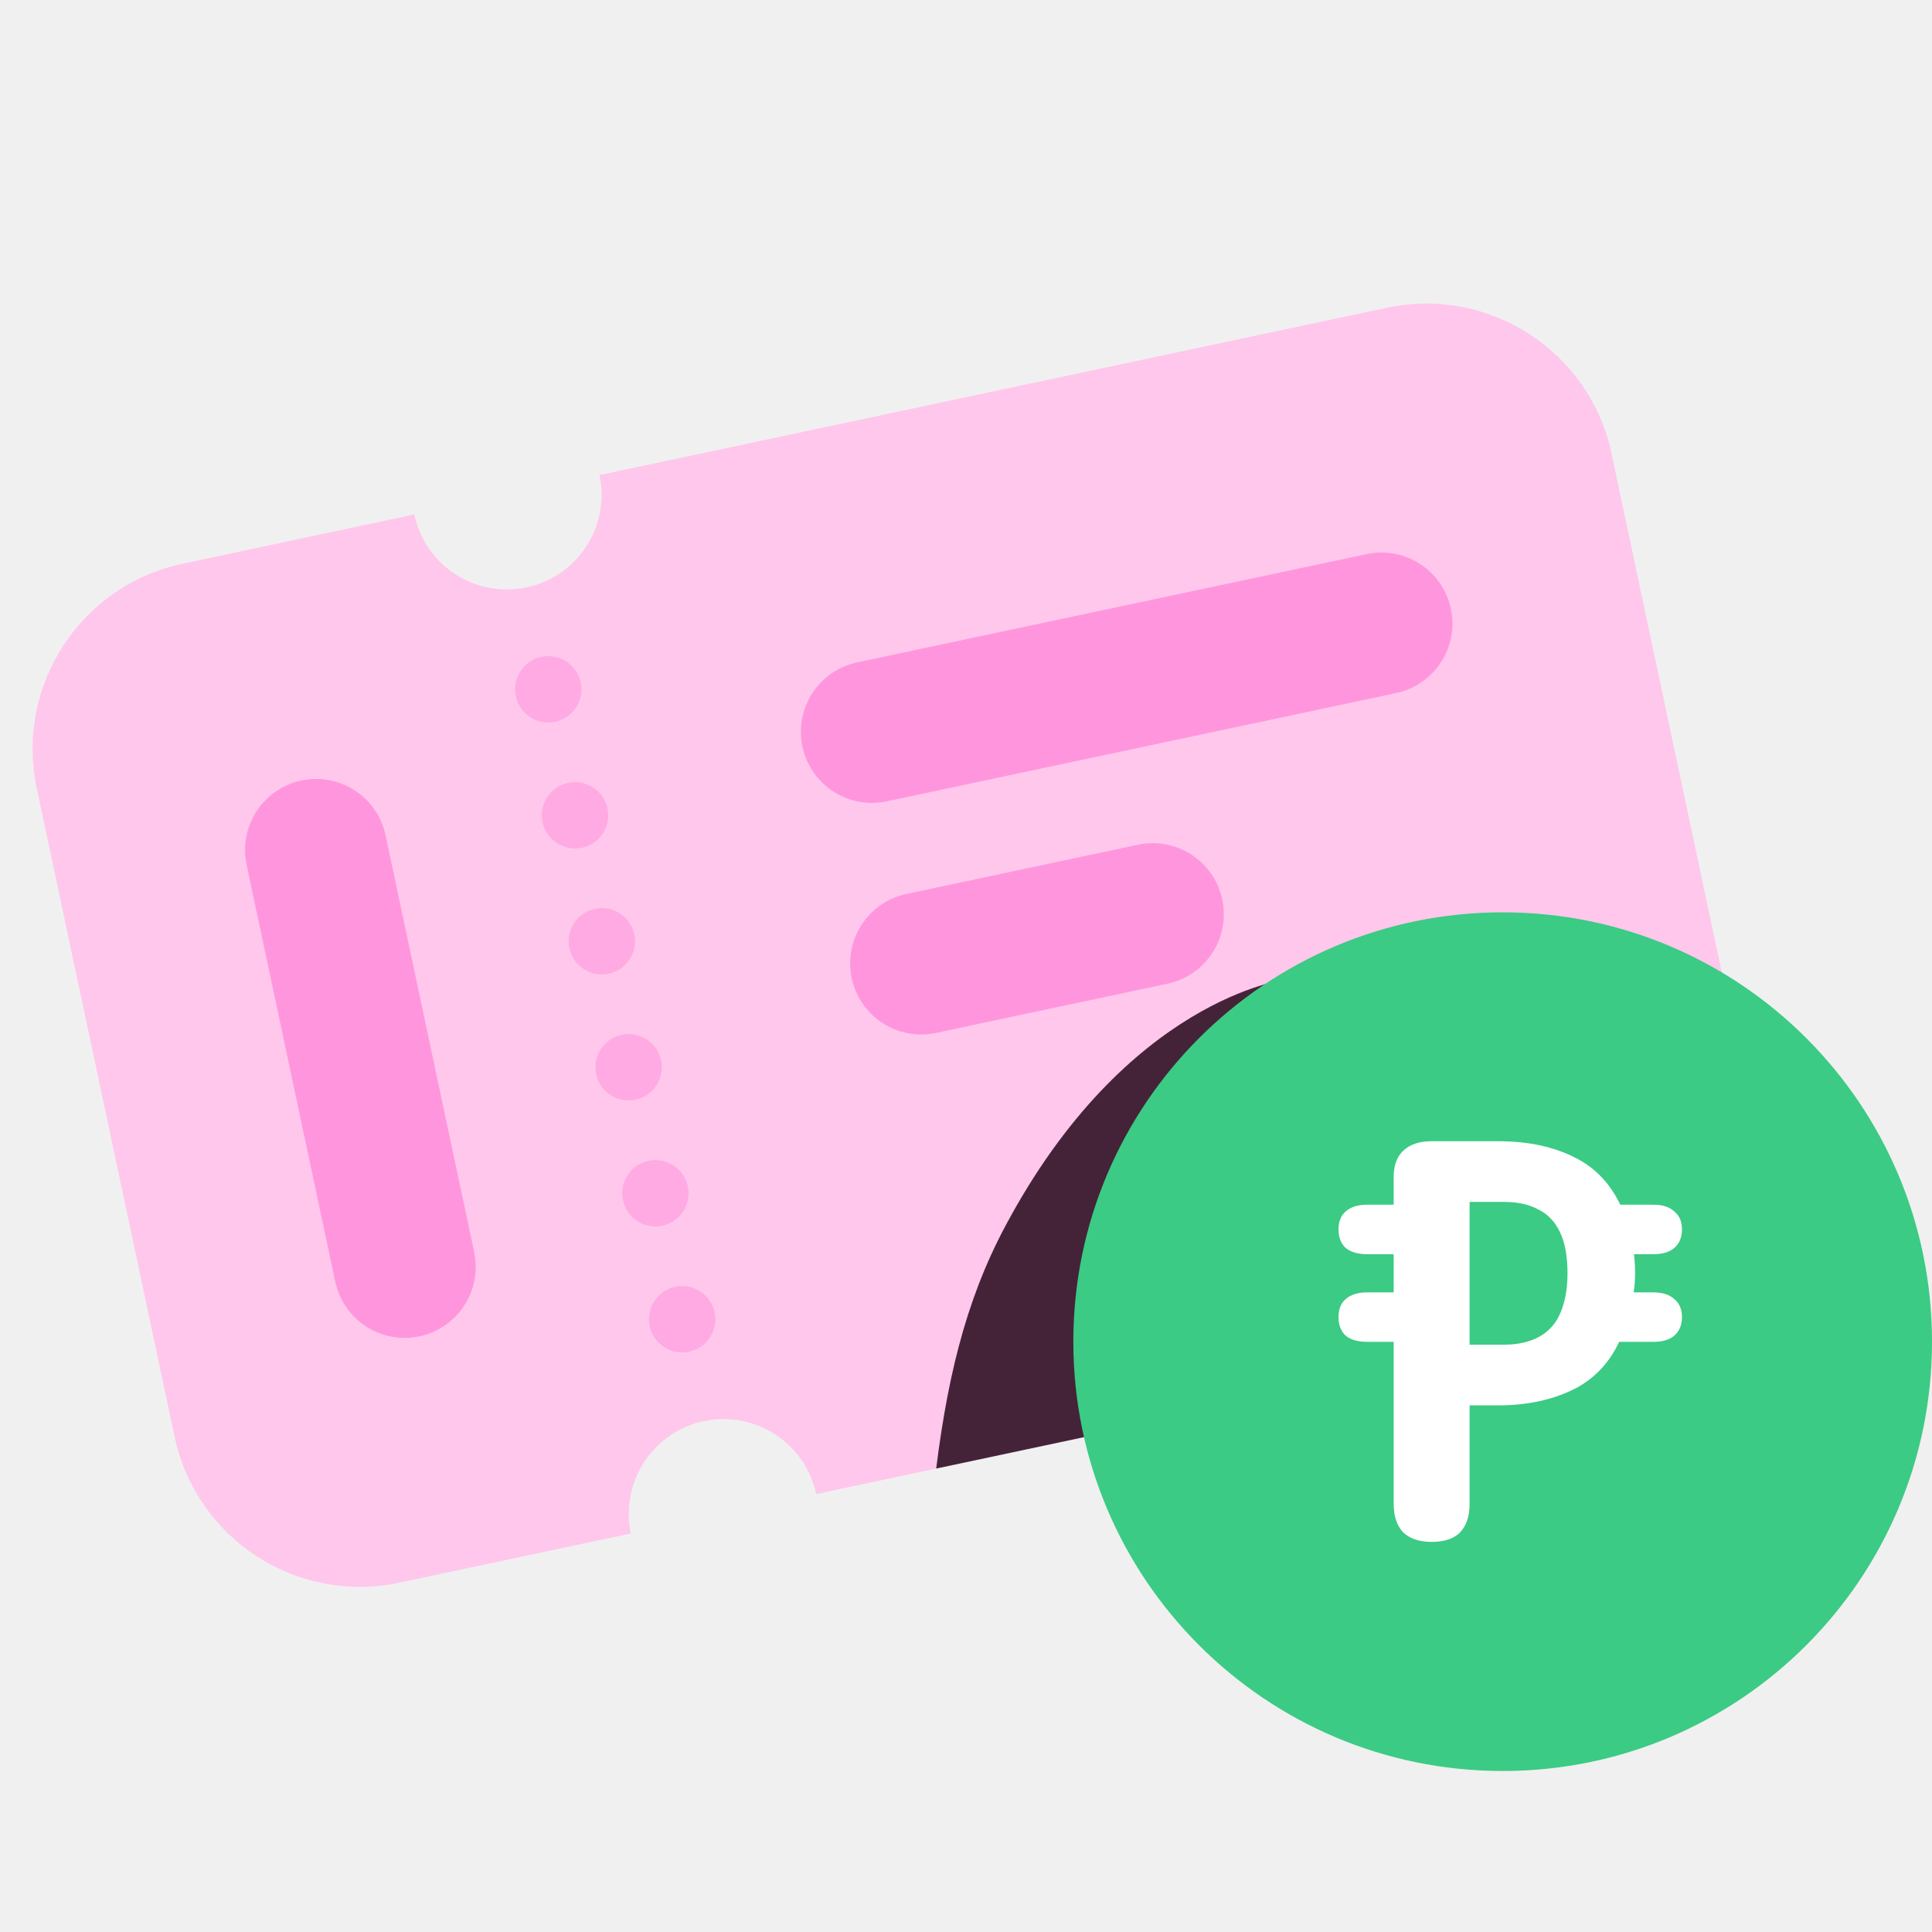
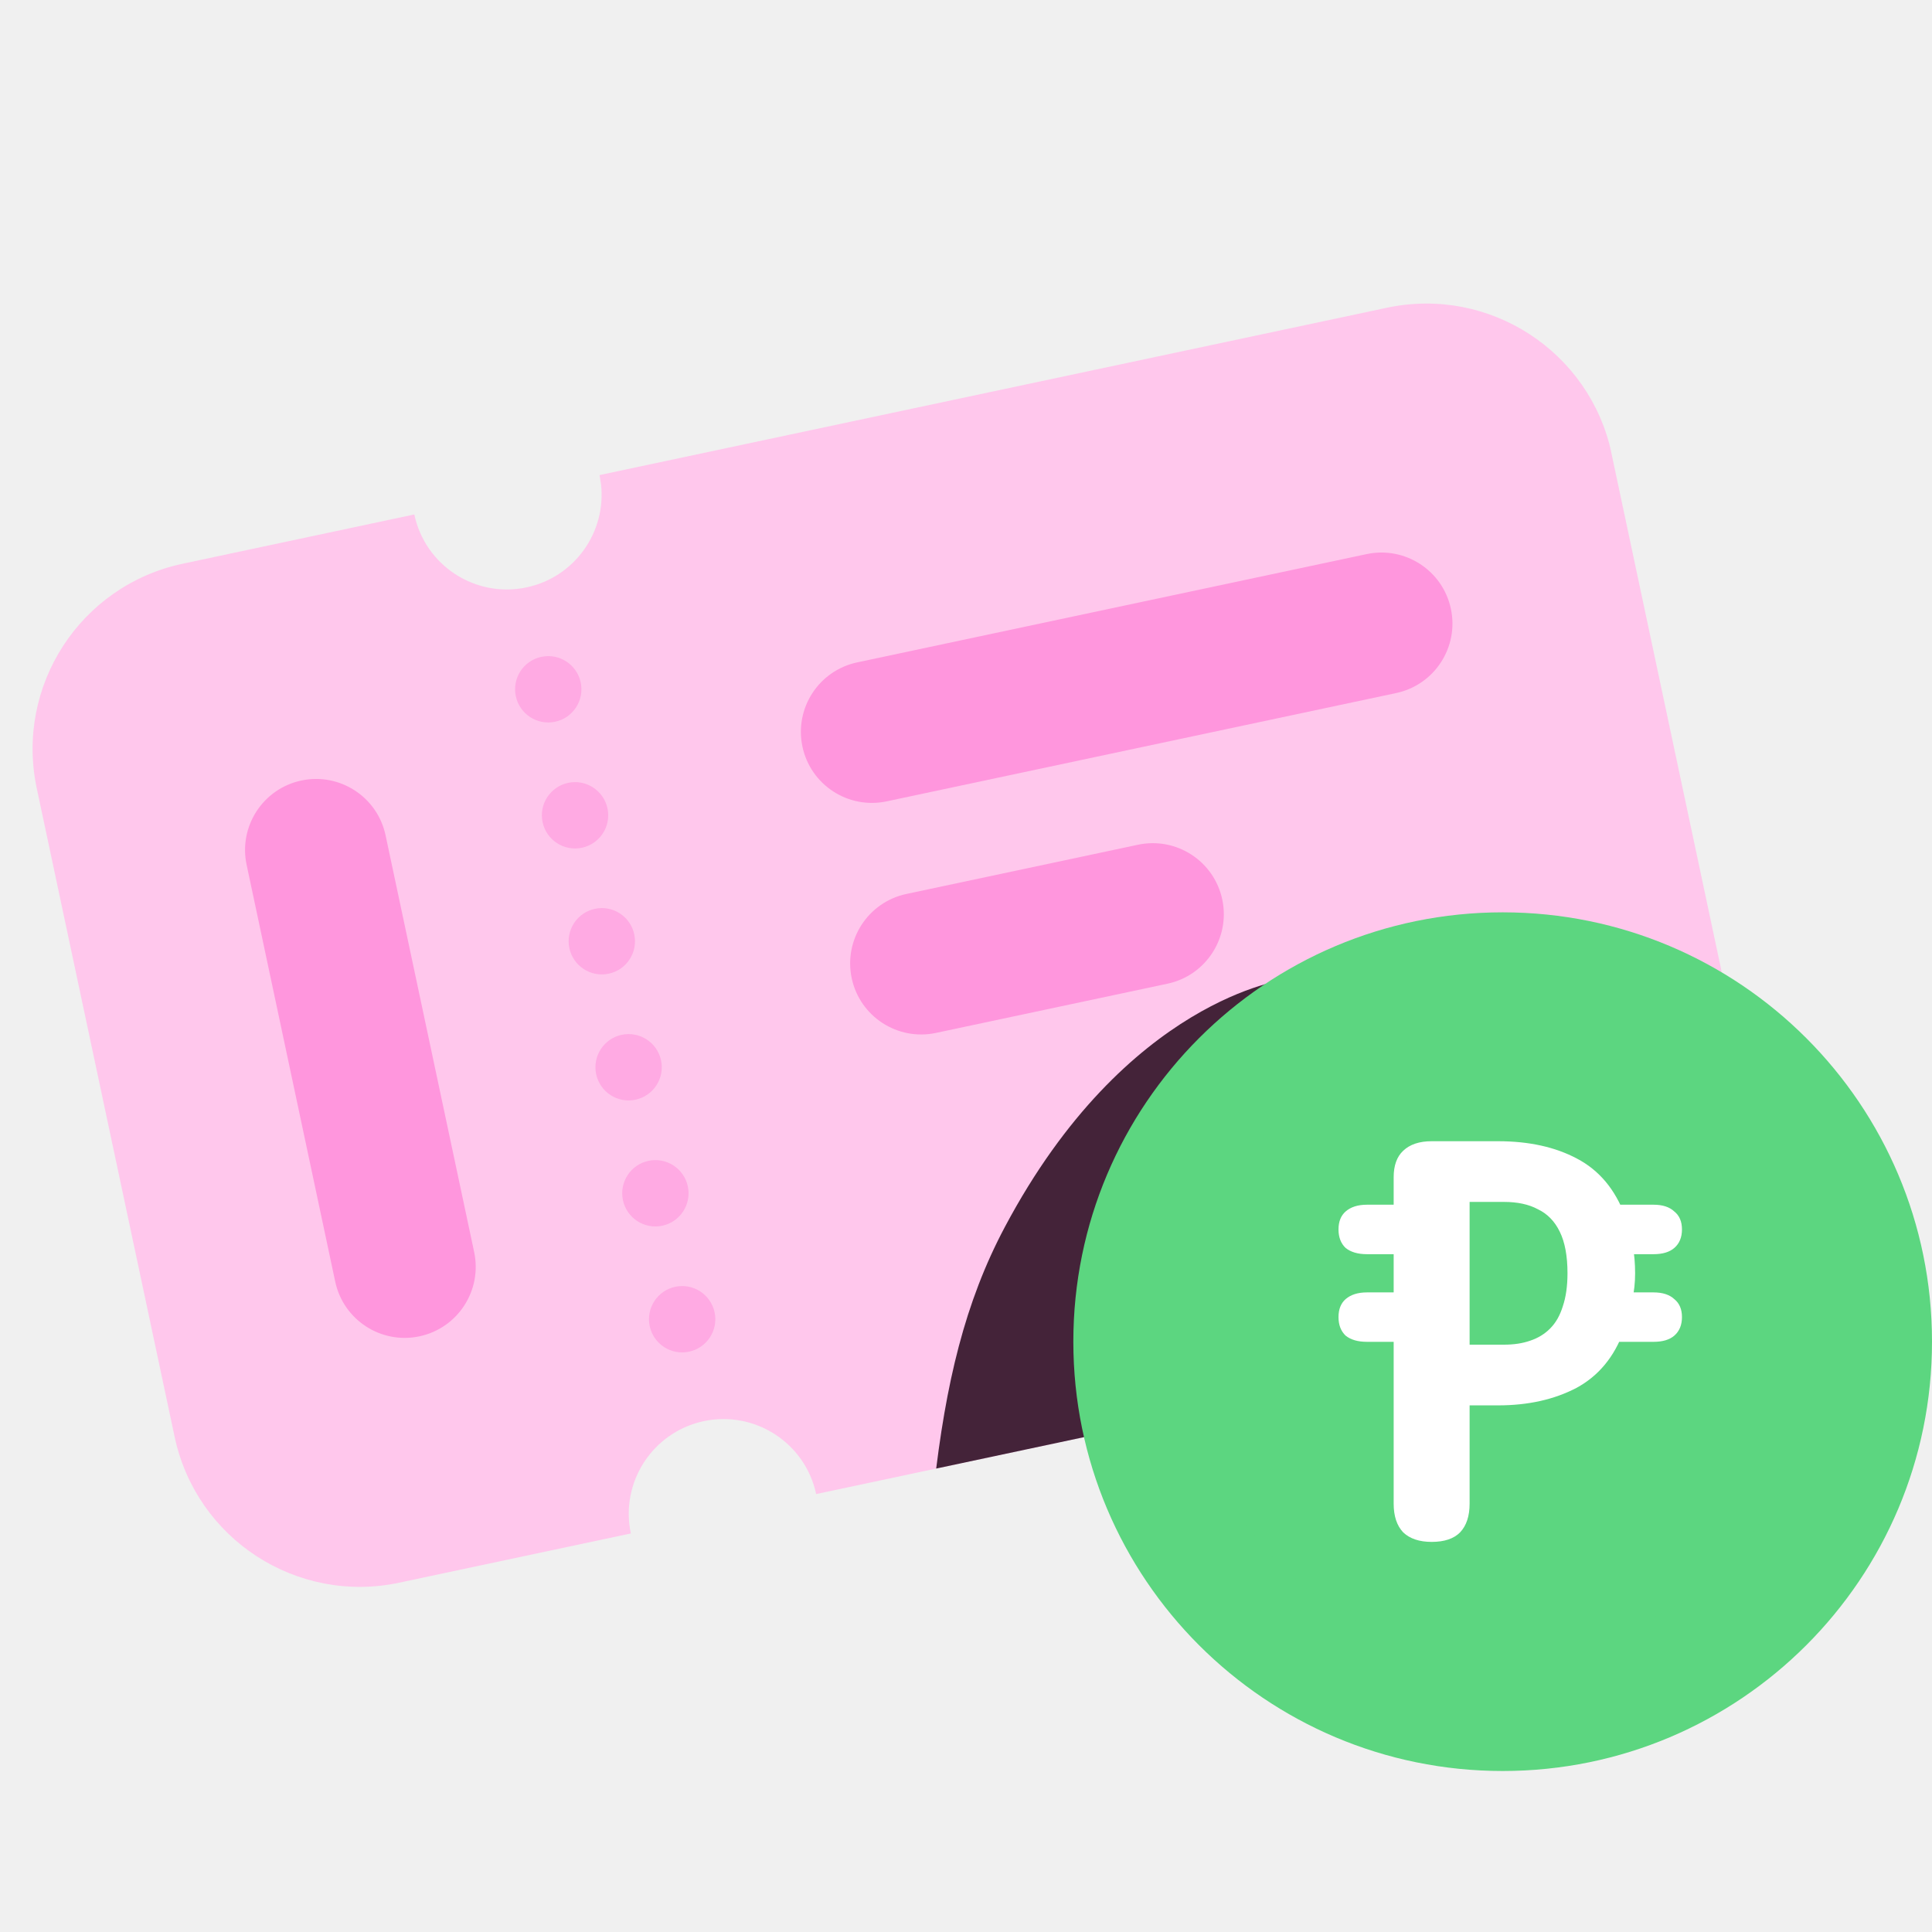
<svg xmlns="http://www.w3.org/2000/svg" width="36" height="36" fill="none" viewBox="0 0 36 36">
  <g clip-path="url(#clip0_38_1137)">
    <g clip-path="url(#clip1_38_1137)">
      <path d="M7.72 9.586C7.922 10.54 8.859 11.148 9.812 10.945C10.706 10.755 11.296 9.92 11.2 9.031L11.172 8.852L25.844 5.734C27.75 5.329 29.625 6.546 30.03 8.452L32.598 20.536C33.003 22.442 31.786 24.316 29.88 24.722L15.208 27.84C15.005 26.887 14.067 26.279 13.114 26.481C12.161 26.684 11.552 27.621 11.755 28.574L7.44 29.491C5.533 29.897 3.659 28.68 3.254 26.773L0.685 14.69C0.28 12.783 1.497 10.909 3.404 10.504L7.72 9.586Z" fill="#FFC7EC" />
      <g opacity="0.6" clip-path="url(#clip2_38_1137)">
        <circle cx="10.216" cy="12.844" r="0.618" transform="rotate(-12 10.216 12.8444)" fill="#FF96DD" />
        <circle cx="10.715" cy="15.192" r="0.618" transform="rotate(-12 10.7147 15.192)" fill="#FF96DD" />
        <circle cx="11.214" cy="17.539" r="0.618" transform="rotate(-12 11.2138 17.5392)" fill="#FF96DD" />
        <circle cx="11.713" cy="19.887" r="0.618" transform="rotate(-12 11.7125 19.8869)" fill="#FF96DD" />
        <circle cx="12.212" cy="22.235" r="0.618" transform="rotate(-12 12.2121 22.2345)" fill="#FF96DD" />
        <circle cx="12.711" cy="24.582" r="0.618" transform="rotate(-12 12.7108 24.5822)" fill="#FF96DD" />
      </g>
      <rect x="4.32" y="14.819" width="2.647" height="10.588" rx="1.324" transform="rotate(-12 4.32031 14.8188)" fill="#FF96DD" />
      <rect x="14.677" y="12.618" width="12.353" height="2.647" rx="1.324" transform="rotate(-12 14.677 12.6177)" fill="#FF96DD" />
      <rect x="15.595" y="16.933" width="7.059" height="2.647" rx="1.324" transform="rotate(-12 15.5945 16.9326)" fill="#FF96DD" />
      <path d="M18.724 22.863C20.989 18.601 23.964 18.251 23.964 18.251L21.434 29.235L16.961 30.363C16.961 30.363 17.292 28.696 17.403 27.716C17.621 25.774 17.978 24.267 18.724 22.863Z" fill="#442339" />
    </g>
    <g>
-       <circle cx="28" cy="25" r="8" fill="#3BCB84" />
-       <circle cx="28" cy="25" r="5.867" fill="#3BCB84" />
+       <circle cx="28" cy="25" r="8" fill="#5CD680" />
+       <circle cx="28" cy="25" r="5.867" fill="#5CD680" />
      <path d="M26.677 28.731C26.448 28.731 26.271 28.672 26.146 28.553C26.028 28.428 25.969 28.25 25.969 28.019V25.003H25.472C25.302 25.003 25.17 24.965 25.074 24.888C24.986 24.804 24.941 24.689 24.941 24.542C24.941 24.396 24.986 24.284 25.074 24.207C25.17 24.124 25.302 24.082 25.472 24.082H25.969V23.37H25.472C25.302 23.37 25.17 23.331 25.074 23.254C24.986 23.171 24.941 23.055 24.941 22.909C24.941 22.762 24.986 22.651 25.074 22.574C25.17 22.49 25.302 22.448 25.472 22.448H25.969V21.935C25.969 21.718 26.028 21.554 26.146 21.443C26.271 21.324 26.448 21.265 26.677 21.265H27.915C28.49 21.265 28.98 21.373 29.385 21.589C29.798 21.806 30.096 22.162 30.28 22.657L29.96 22.448H30.811C30.98 22.448 31.109 22.49 31.198 22.574C31.294 22.651 31.341 22.762 31.341 22.909C31.341 23.055 31.294 23.171 31.198 23.254C31.109 23.331 30.98 23.37 30.811 23.37H30.28L30.424 23.212C30.453 23.373 30.468 23.544 30.468 23.726C30.468 23.9 30.45 24.068 30.413 24.228L30.28 24.082H30.811C30.98 24.082 31.109 24.124 31.198 24.207C31.294 24.284 31.341 24.396 31.341 24.542C31.341 24.689 31.294 24.804 31.198 24.888C31.109 24.965 30.98 25.003 30.811 25.003H29.971L30.258 24.794C30.081 25.282 29.787 25.639 29.374 25.862C28.961 26.078 28.475 26.187 27.915 26.187H27.384V28.019C27.384 28.25 27.325 28.428 27.207 28.553C27.09 28.672 26.913 28.731 26.677 28.731ZM27.384 25.056H28.025C28.21 25.056 28.372 25.031 28.512 24.982C28.659 24.933 28.784 24.857 28.887 24.752C28.991 24.647 29.068 24.511 29.12 24.343C29.179 24.169 29.208 23.963 29.208 23.726C29.208 23.404 29.16 23.146 29.064 22.951C28.969 22.755 28.832 22.616 28.655 22.532C28.486 22.441 28.276 22.396 28.025 22.396H27.384V25.056Z" fill="white" />
    </g>
  </g>
  <defs>
    <clipPath id="clip0_38_1137">
      <rect width="36" height="36" fill="white" />
    </clipPath>
    <clipPath id="clip1_38_1137">
      <rect width="30" height="19.412" fill="white" transform="translate(-0.0500488 11.2373) rotate(-12)" />
    </clipPath>
    <clipPath id="clip2_38_1137">
      <rect width="3.529" height="15.882" fill="white" transform="translate(8.08545 11.3125) rotate(-12)" />
    </clipPath>
  </defs>
</svg>
